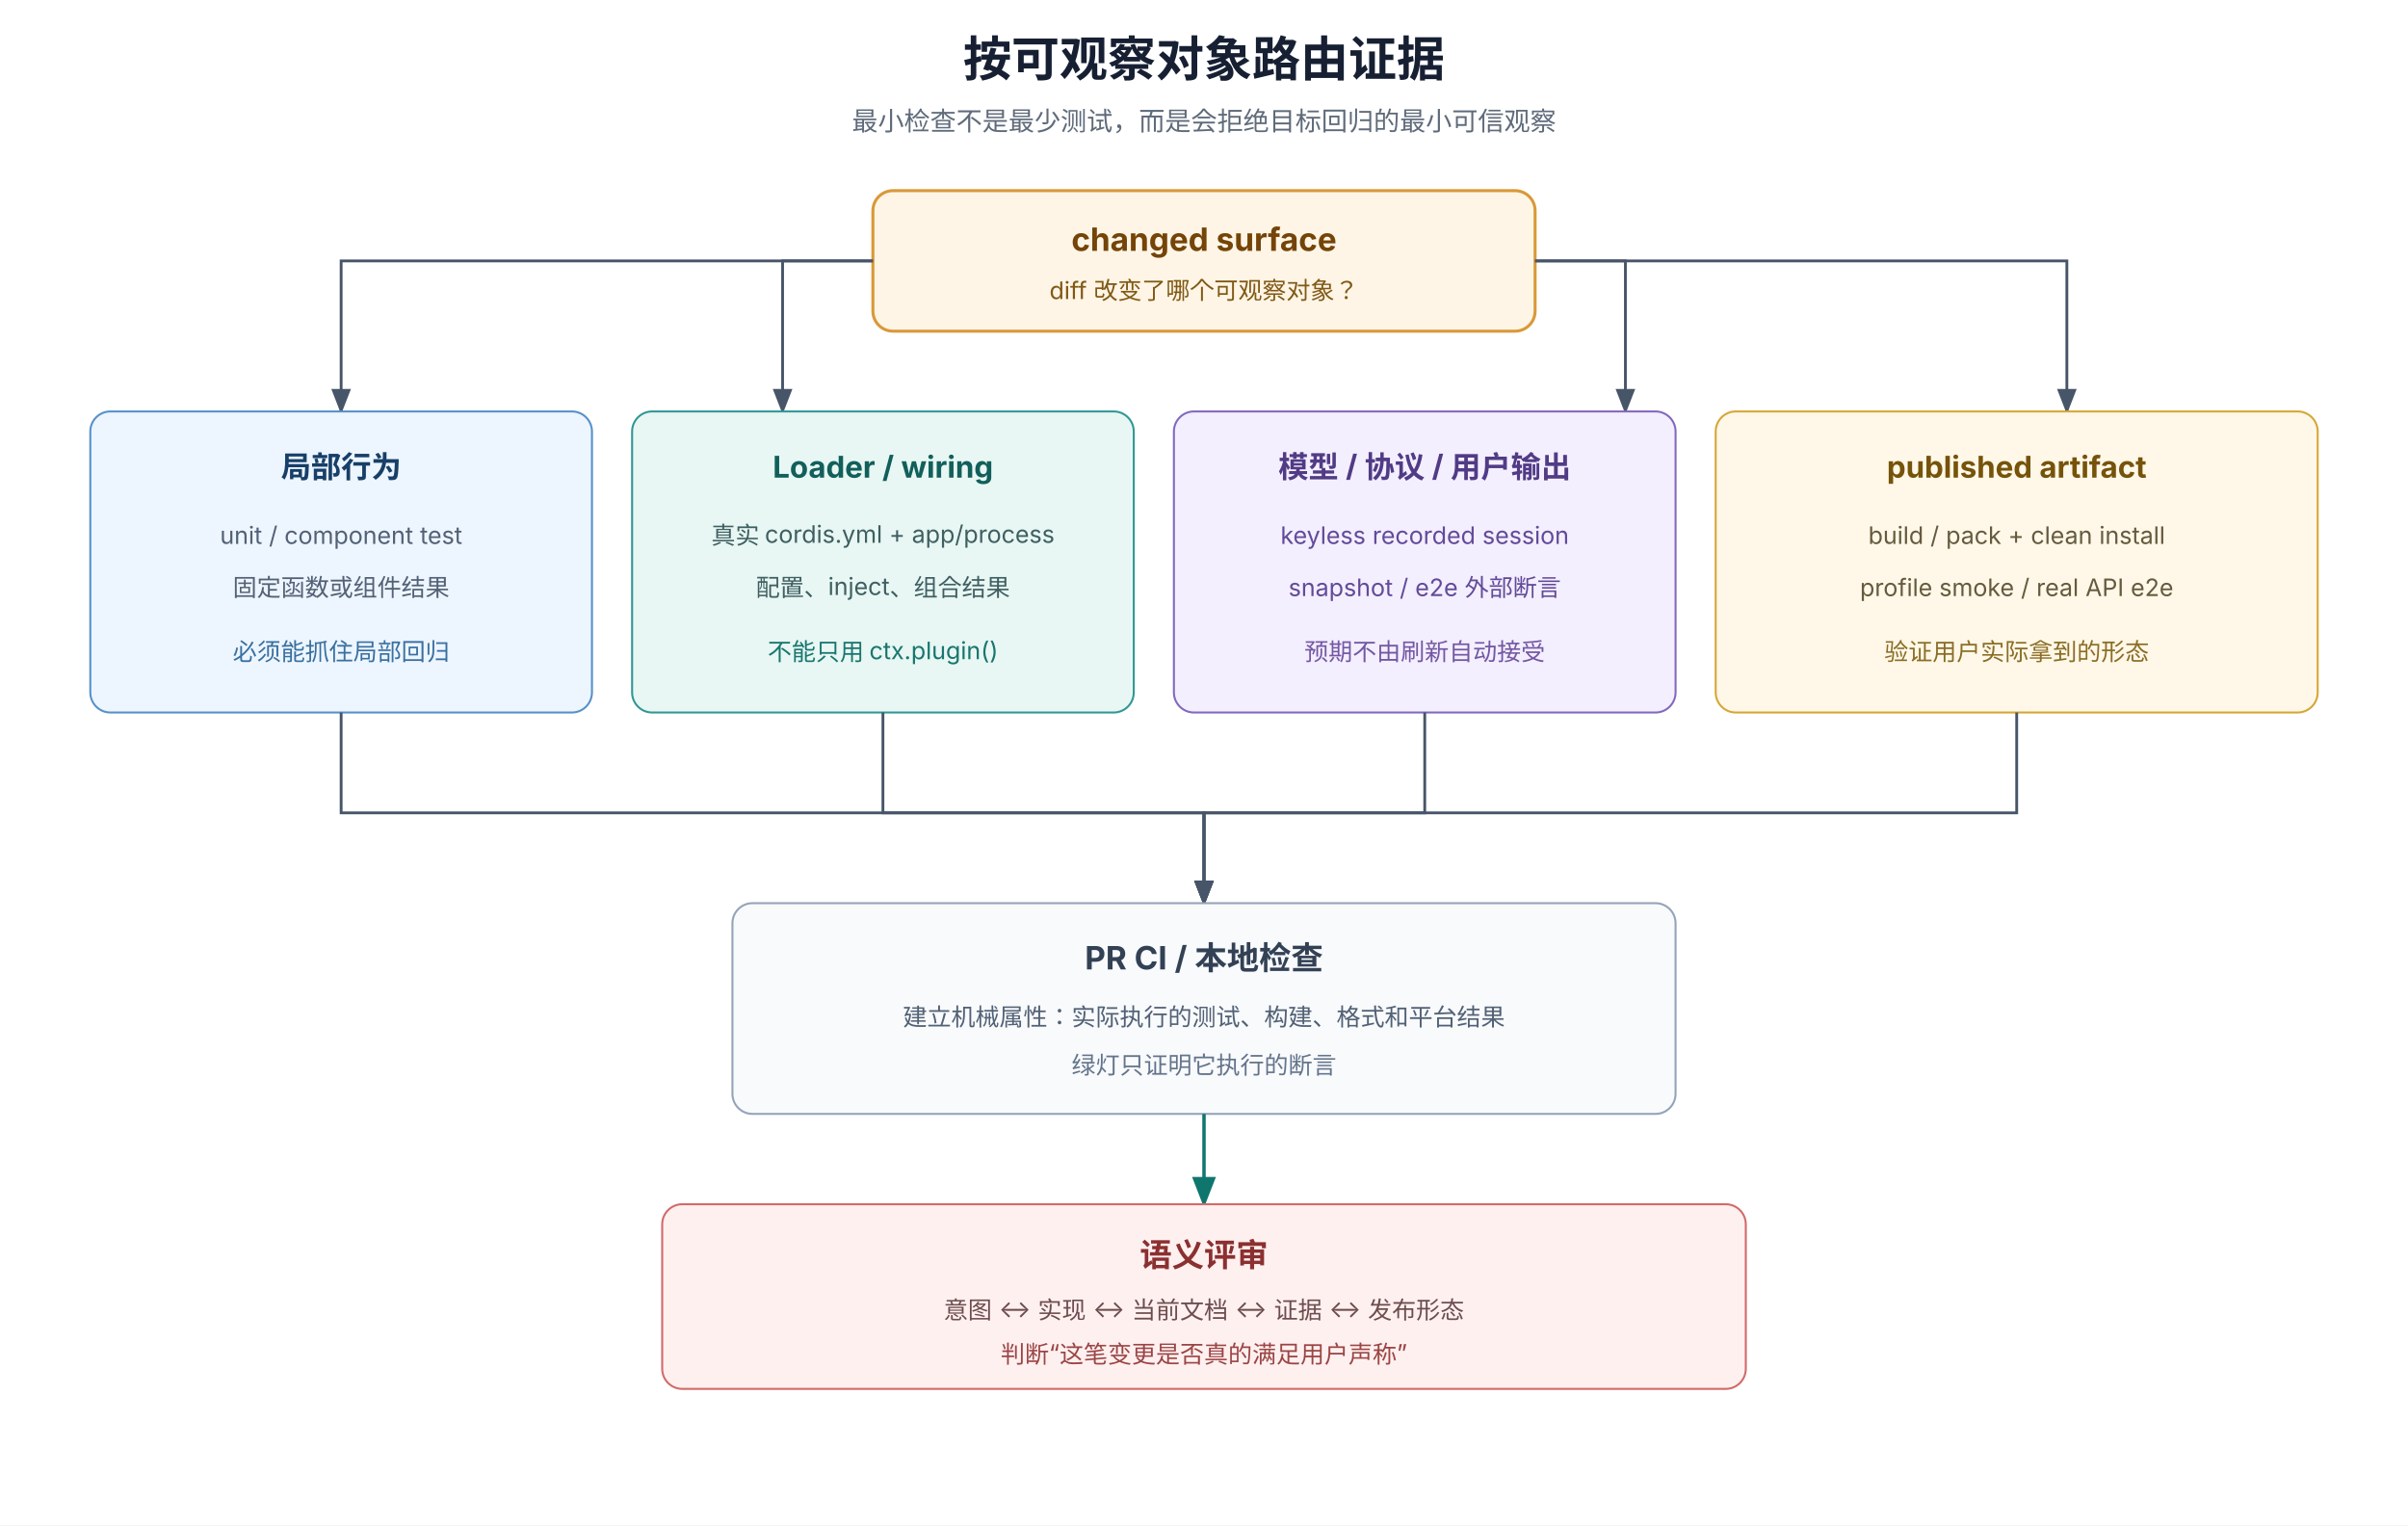
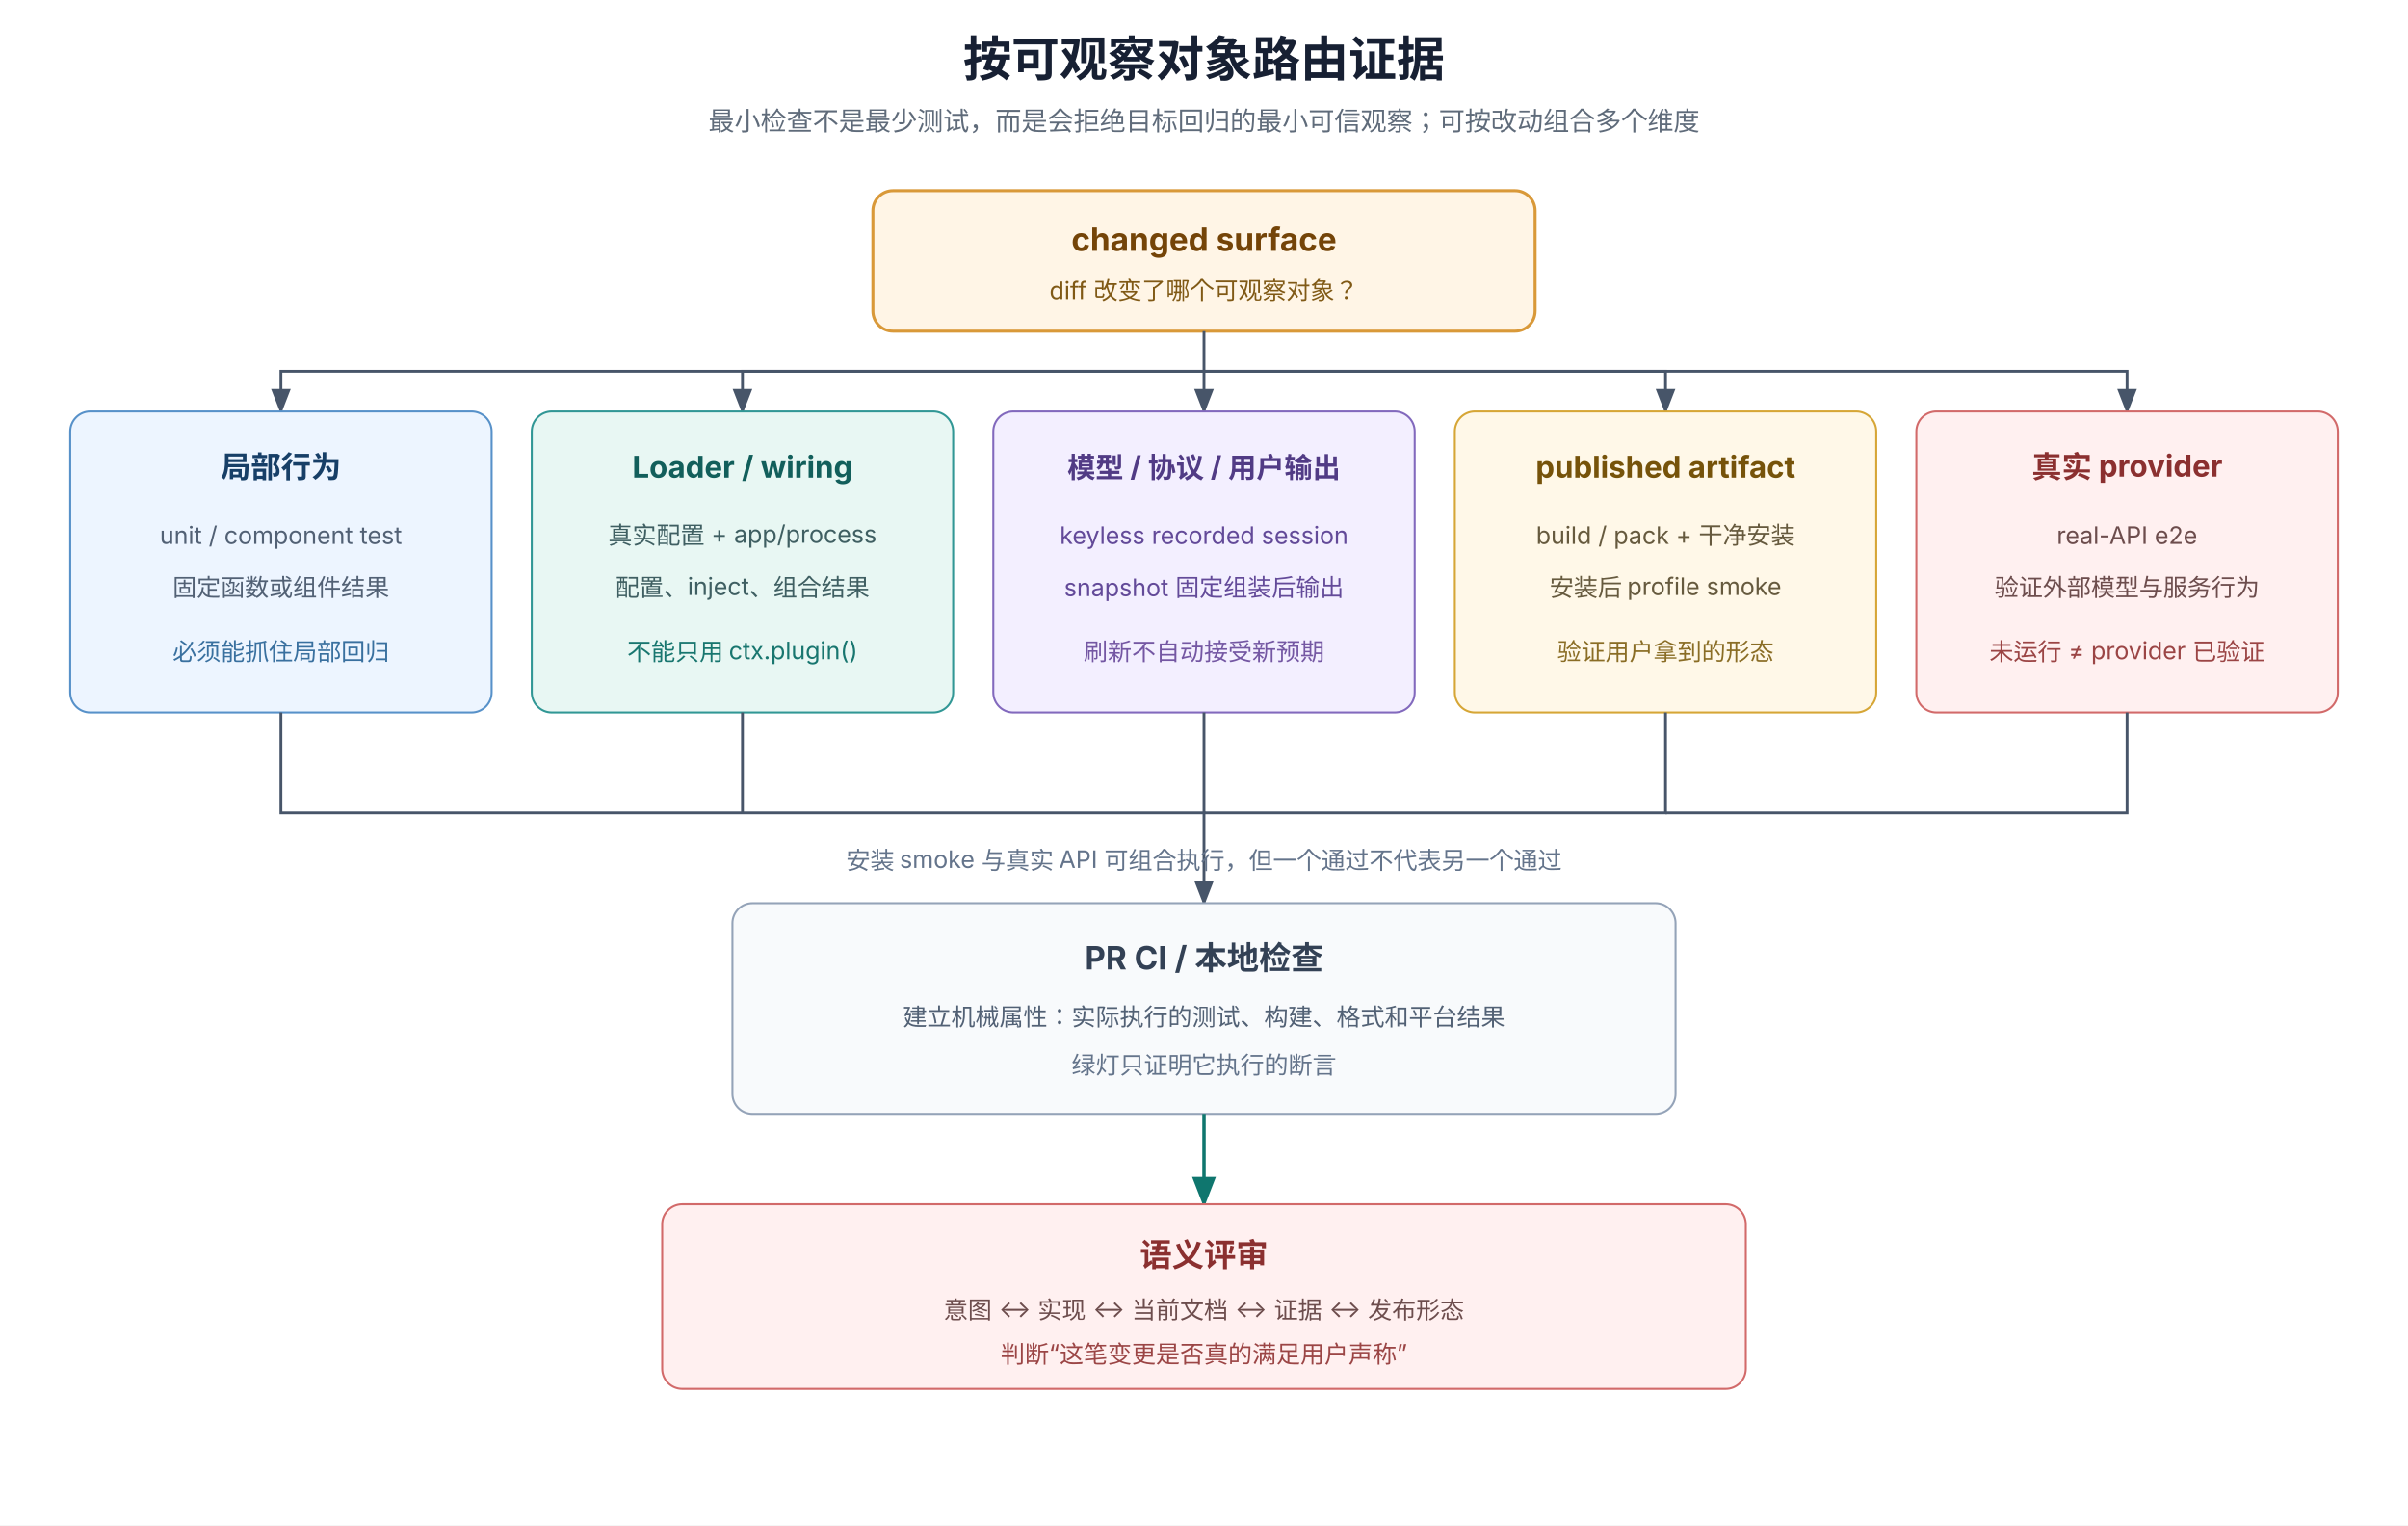
<svg xmlns="http://www.w3.org/2000/svg" width="1200" height="760" viewBox="0 0 1200 760" role="img" aria-labelledby="title desc" font-family="system-ui, -apple-system, 'PingFang SC', 'Noto Sans SC', sans-serif">
  <defs>
    <marker id="arrow" markerWidth="9" markerHeight="7" refX="8" refY="3.5" orient="auto">
      <path d="M0 0 L9 3.5 L0 7 Z" fill="#475569" />
    </marker>
    <marker id="arrow-teal" markerWidth="9" markerHeight="7" refX="8" refY="3.5" orient="auto">
      <path d="M0 0 L9 3.5 L0 7 Z" fill="#0f766e" />
    </marker>
  </defs>
  <rect width="1200" height="760" fill="#ffffff" />
  <text x="600" y="38" text-anchor="middle" font-size="24" font-weight="700" fill="#172033">按可观察对象路由证据</text>
-   <text x="600" y="65" text-anchor="middle" font-size="13" fill="#5f6b7a">最小检查不是最少测试，而是会拒绝目标回归的最小可信观察</text>
+   <text x="600" y="65" text-anchor="middle" font-size="13" fill="#5f6b7a">最小检查不是最少测试，而是会拒绝目标回归的最小可信观察；可按改动组合多个维度</text>
  <rect x="435" y="95" width="330" height="70" rx="10" fill="#fff5e6" stroke="#d99939" stroke-width="1.5" />
  <text x="600" y="125" text-anchor="middle" font-size="16" font-weight="700" fill="#744408">changed surface</text>
  <text x="600" y="149" text-anchor="middle" font-size="12" fill="#805915">diff 改变了哪个可观察对象？</text>
-   <path d="M435 130 H170 V205" fill="none" stroke="#475569" stroke-width="1.4" marker-end="url(#arrow)" />
-   <path d="M435 130 H390 V205" fill="none" stroke="#475569" stroke-width="1.4" marker-end="url(#arrow)" />
-   <path d="M765 130 H810 V205" fill="none" stroke="#475569" stroke-width="1.4" marker-end="url(#arrow)" />
-   <path d="M765 130 H1030 V205" fill="none" stroke="#475569" stroke-width="1.4" marker-end="url(#arrow)" />
-   <rect x="45" y="205" width="250" height="150" rx="10" fill="#edf5ff" stroke="#5791c9" />
-   <text x="170" y="238" text-anchor="middle" font-size="15" font-weight="700" fill="#173f67">局部行为</text>
-   <text x="170" y="271" text-anchor="middle" font-size="12" fill="#526175">unit / component test</text>
-   <text x="170" y="297" text-anchor="middle" font-size="12" fill="#526175">固定函数或组件结果</text>
-   <text x="170" y="329" text-anchor="middle" font-size="12" fill="#39709f">必须能抓住局部回归</text>
-   <rect x="315" y="205" width="250" height="150" rx="10" fill="#e8f7f3" stroke="#319795" />
-   <text x="440" y="238" text-anchor="middle" font-size="15" font-weight="700" fill="#125f5b">Loader / wiring</text>
-   <text x="440" y="271" text-anchor="middle" font-size="12" fill="#3f5f62">真实 cordis.yml + app/process</text>
-   <text x="440" y="297" text-anchor="middle" font-size="12" fill="#3f5f62">配置、inject、组合结果</text>
-   <text x="440" y="329" text-anchor="middle" font-size="12" fill="#18766f">不能只用 ctx.plugin()</text>
-   <rect x="585" y="205" width="250" height="150" rx="10" fill="#f3efff" stroke="#8269bd" />
-   <text x="710" y="238" text-anchor="middle" font-size="15" font-weight="700" fill="#513b85">模型 / 协议 / 用户输出</text>
-   <text x="710" y="271" text-anchor="middle" font-size="12" fill="#634a99">keyless recorded session</text>
-   <text x="710" y="297" text-anchor="middle" font-size="12" fill="#634a99">snapshot / e2e 外部断言</text>
-   <text x="710" y="329" text-anchor="middle" font-size="12" fill="#7457a3">预期不由刷新自动接受</text>
-   <rect x="855" y="205" width="300" height="150" rx="10" fill="#fff8e8" stroke="#d6a636" />
-   <text x="1005" y="238" text-anchor="middle" font-size="15" font-weight="700" fill="#76530a">published artifact</text>
-   <text x="1005" y="271" text-anchor="middle" font-size="12" fill="#665a3e">build / pack + clean install</text>
-   <text x="1005" y="297" text-anchor="middle" font-size="12" fill="#665a3e">profile smoke / real API e2e</text>
-   <text x="1005" y="329" text-anchor="middle" font-size="12" fill="#8a6d25">验证用户实际拿到的形态</text>
-   <path d="M170 355 V405 H600 V450" fill="none" stroke="#475569" stroke-width="1.4" marker-end="url(#arrow)" />
-   <path d="M440 355 V405 H600 V450" fill="none" stroke="#475569" stroke-width="1.4" marker-end="url(#arrow)" />
-   <path d="M710 355 V405 H600 V450" fill="none" stroke="#475569" stroke-width="1.4" marker-end="url(#arrow)" />
-   <path d="M1005 355 V405 H600 V450" fill="none" stroke="#475569" stroke-width="1.4" marker-end="url(#arrow)" />
+   <path d="M600 165 V185 H140 V205" fill="none" stroke="#475569" stroke-width="1.4" marker-end="url(#arrow)" />
+   <path d="M600 185 H370 V205" fill="none" stroke="#475569" stroke-width="1.4" marker-end="url(#arrow)" />
+   <path d="M600 185 V205" fill="none" stroke="#475569" stroke-width="1.4" marker-end="url(#arrow)" />
+   <path d="M600 185 H830 V205" fill="none" stroke="#475569" stroke-width="1.4" marker-end="url(#arrow)" />
+   <path d="M600 185 H1060 V205" fill="none" stroke="#475569" stroke-width="1.4" marker-end="url(#arrow)" />
+   <rect x="35" y="205" width="210" height="150" rx="10" fill="#edf5ff" stroke="#5791c9" />
+   <text x="140" y="238" text-anchor="middle" font-size="15" font-weight="700" fill="#173f67">局部行为</text>
+   <text x="140" y="271" text-anchor="middle" font-size="12" fill="#526175">unit / component test</text>
+   <text x="140" y="297" text-anchor="middle" font-size="12" fill="#526175">固定函数或组件结果</text>
+   <text x="140" y="329" text-anchor="middle" font-size="12" fill="#39709f">必须能抓住局部回归</text>
+   <rect x="265" y="205" width="210" height="150" rx="10" fill="#e8f7f3" stroke="#319795" />
+   <text x="370" y="238" text-anchor="middle" font-size="15" font-weight="700" fill="#125f5b">Loader / wiring</text>
+   <text x="370" y="271" text-anchor="middle" font-size="12" fill="#3f5f62">真实配置 + app/process</text>
+   <text x="370" y="297" text-anchor="middle" font-size="12" fill="#3f5f62">配置、inject、组合结果</text>
+   <text x="370" y="329" text-anchor="middle" font-size="12" fill="#18766f">不能只用 ctx.plugin()</text>
+   <rect x="495" y="205" width="210" height="150" rx="10" fill="#f3efff" stroke="#8269bd" />
+   <text x="600" y="238" text-anchor="middle" font-size="14" font-weight="700" fill="#513b85">模型 / 协议 / 用户输出</text>
+   <text x="600" y="271" text-anchor="middle" font-size="12" fill="#634a99">keyless recorded session</text>
+   <text x="600" y="297" text-anchor="middle" font-size="12" fill="#634a99">snapshot 固定组装后输出</text>
+   <text x="600" y="329" text-anchor="middle" font-size="12" fill="#7457a3">刷新不自动接受新预期</text>
+   <rect x="725" y="205" width="210" height="150" rx="10" fill="#fff8e8" stroke="#d6a636" />
+   <text x="830" y="238" text-anchor="middle" font-size="15" font-weight="700" fill="#76530a">published artifact</text>
+   <text x="830" y="271" text-anchor="middle" font-size="12" fill="#665a3e">build / pack + 干净安装</text>
+   <text x="830" y="297" text-anchor="middle" font-size="12" fill="#665a3e">安装后 profile smoke</text>
+   <text x="830" y="329" text-anchor="middle" font-size="12" fill="#8a6d25">验证用户拿到的形态</text>
+   <rect x="955" y="205" width="210" height="150" rx="10" fill="#fff0f0" stroke="#d26a6a" />
+   <text x="1060" y="238" text-anchor="middle" font-size="15" font-weight="700" fill="#8b3030">真实 provider</text>
+   <text x="1060" y="271" text-anchor="middle" font-size="12" fill="#6d4d4d">real-API e2e</text>
+   <text x="1060" y="297" text-anchor="middle" font-size="12" fill="#6d4d4d">验证外部模型与服务行为</text>
+   <text x="1060" y="329" text-anchor="middle" font-size="12" fill="#9b4545">未运行 ≠ provider 已验证</text>
+   <path d="M140 355 V405 H600 V450" fill="none" stroke="#475569" stroke-width="1.4" marker-end="url(#arrow)" />
+   <path d="M370 355 V405" fill="none" stroke="#475569" stroke-width="1.4" />
+   <path d="M600 355 V405" fill="none" stroke="#475569" stroke-width="1.4" />
+   <path d="M830 355 V405 H600" fill="none" stroke="#475569" stroke-width="1.4" />
+   <path d="M1060 355 V405 H830" fill="none" stroke="#475569" stroke-width="1.4" />
+   <text x="600" y="433" text-anchor="middle" font-size="12" fill="#64748b">安装 smoke 与真实 API 可组合执行，但一个通过不代表另一个通过</text>
  <rect x="365" y="450" width="470" height="105" rx="10" fill="#f8fafc" stroke="#94a3b8" />
  <text x="600" y="483" text-anchor="middle" font-size="16" font-weight="700" fill="#334155">PR CI / 本地检查</text>
  <text x="600" y="511" text-anchor="middle" font-size="12" fill="#526175">建立机械属性：实际执行的测试、构建、格式和平台结果</text>
  <text x="600" y="535" text-anchor="middle" font-size="12" fill="#64748b">绿灯只证明它执行的断言</text>
  <path d="M600 555 V600" fill="none" stroke="#0f766e" stroke-width="1.7" marker-end="url(#arrow-teal)" />
  <rect x="330" y="600" width="540" height="92" rx="10" fill="#fff0f0" stroke="#d26a6a" />
  <text x="600" y="631" text-anchor="middle" font-size="16" font-weight="700" fill="#8b3030">语义评审</text>
  <text x="600" y="657" text-anchor="middle" font-size="12" fill="#6d4d4d">意图 ↔ 实现 ↔ 当前文档 ↔ 证据 ↔ 发布形态</text>
  <text x="600" y="679" text-anchor="middle" font-size="12" fill="#9b4545">判断“这笔变更是否真的满足用户声称”</text>
</svg>
